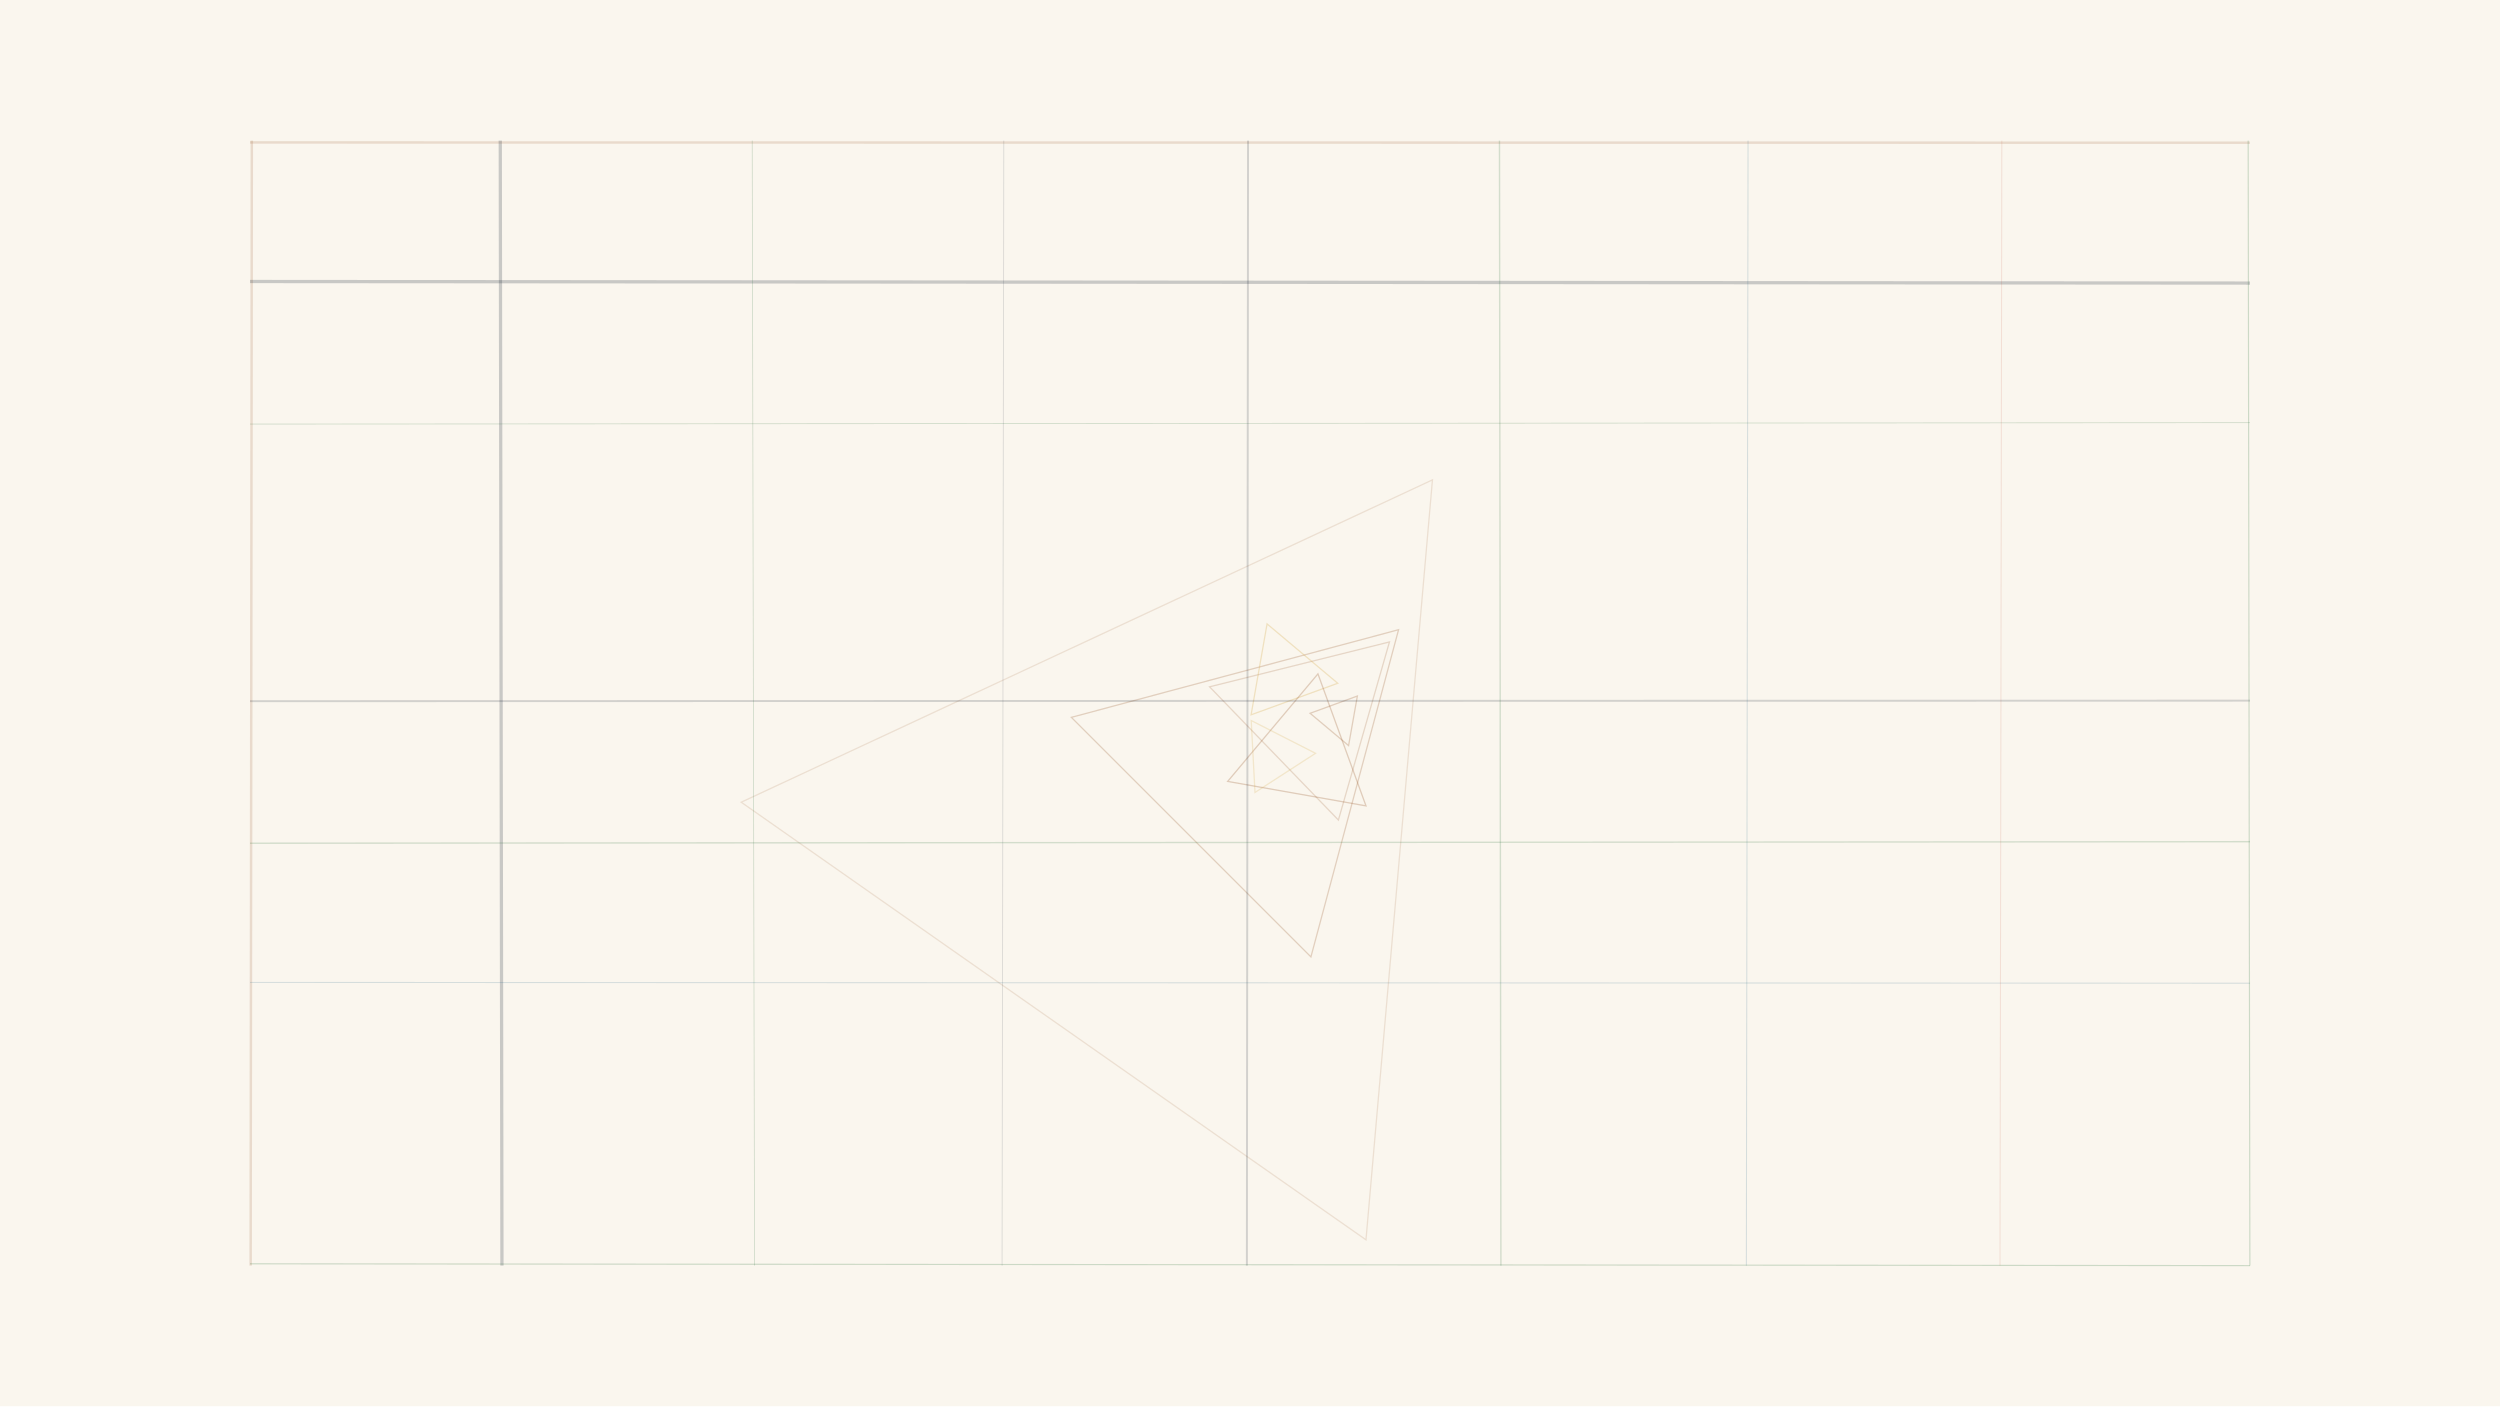
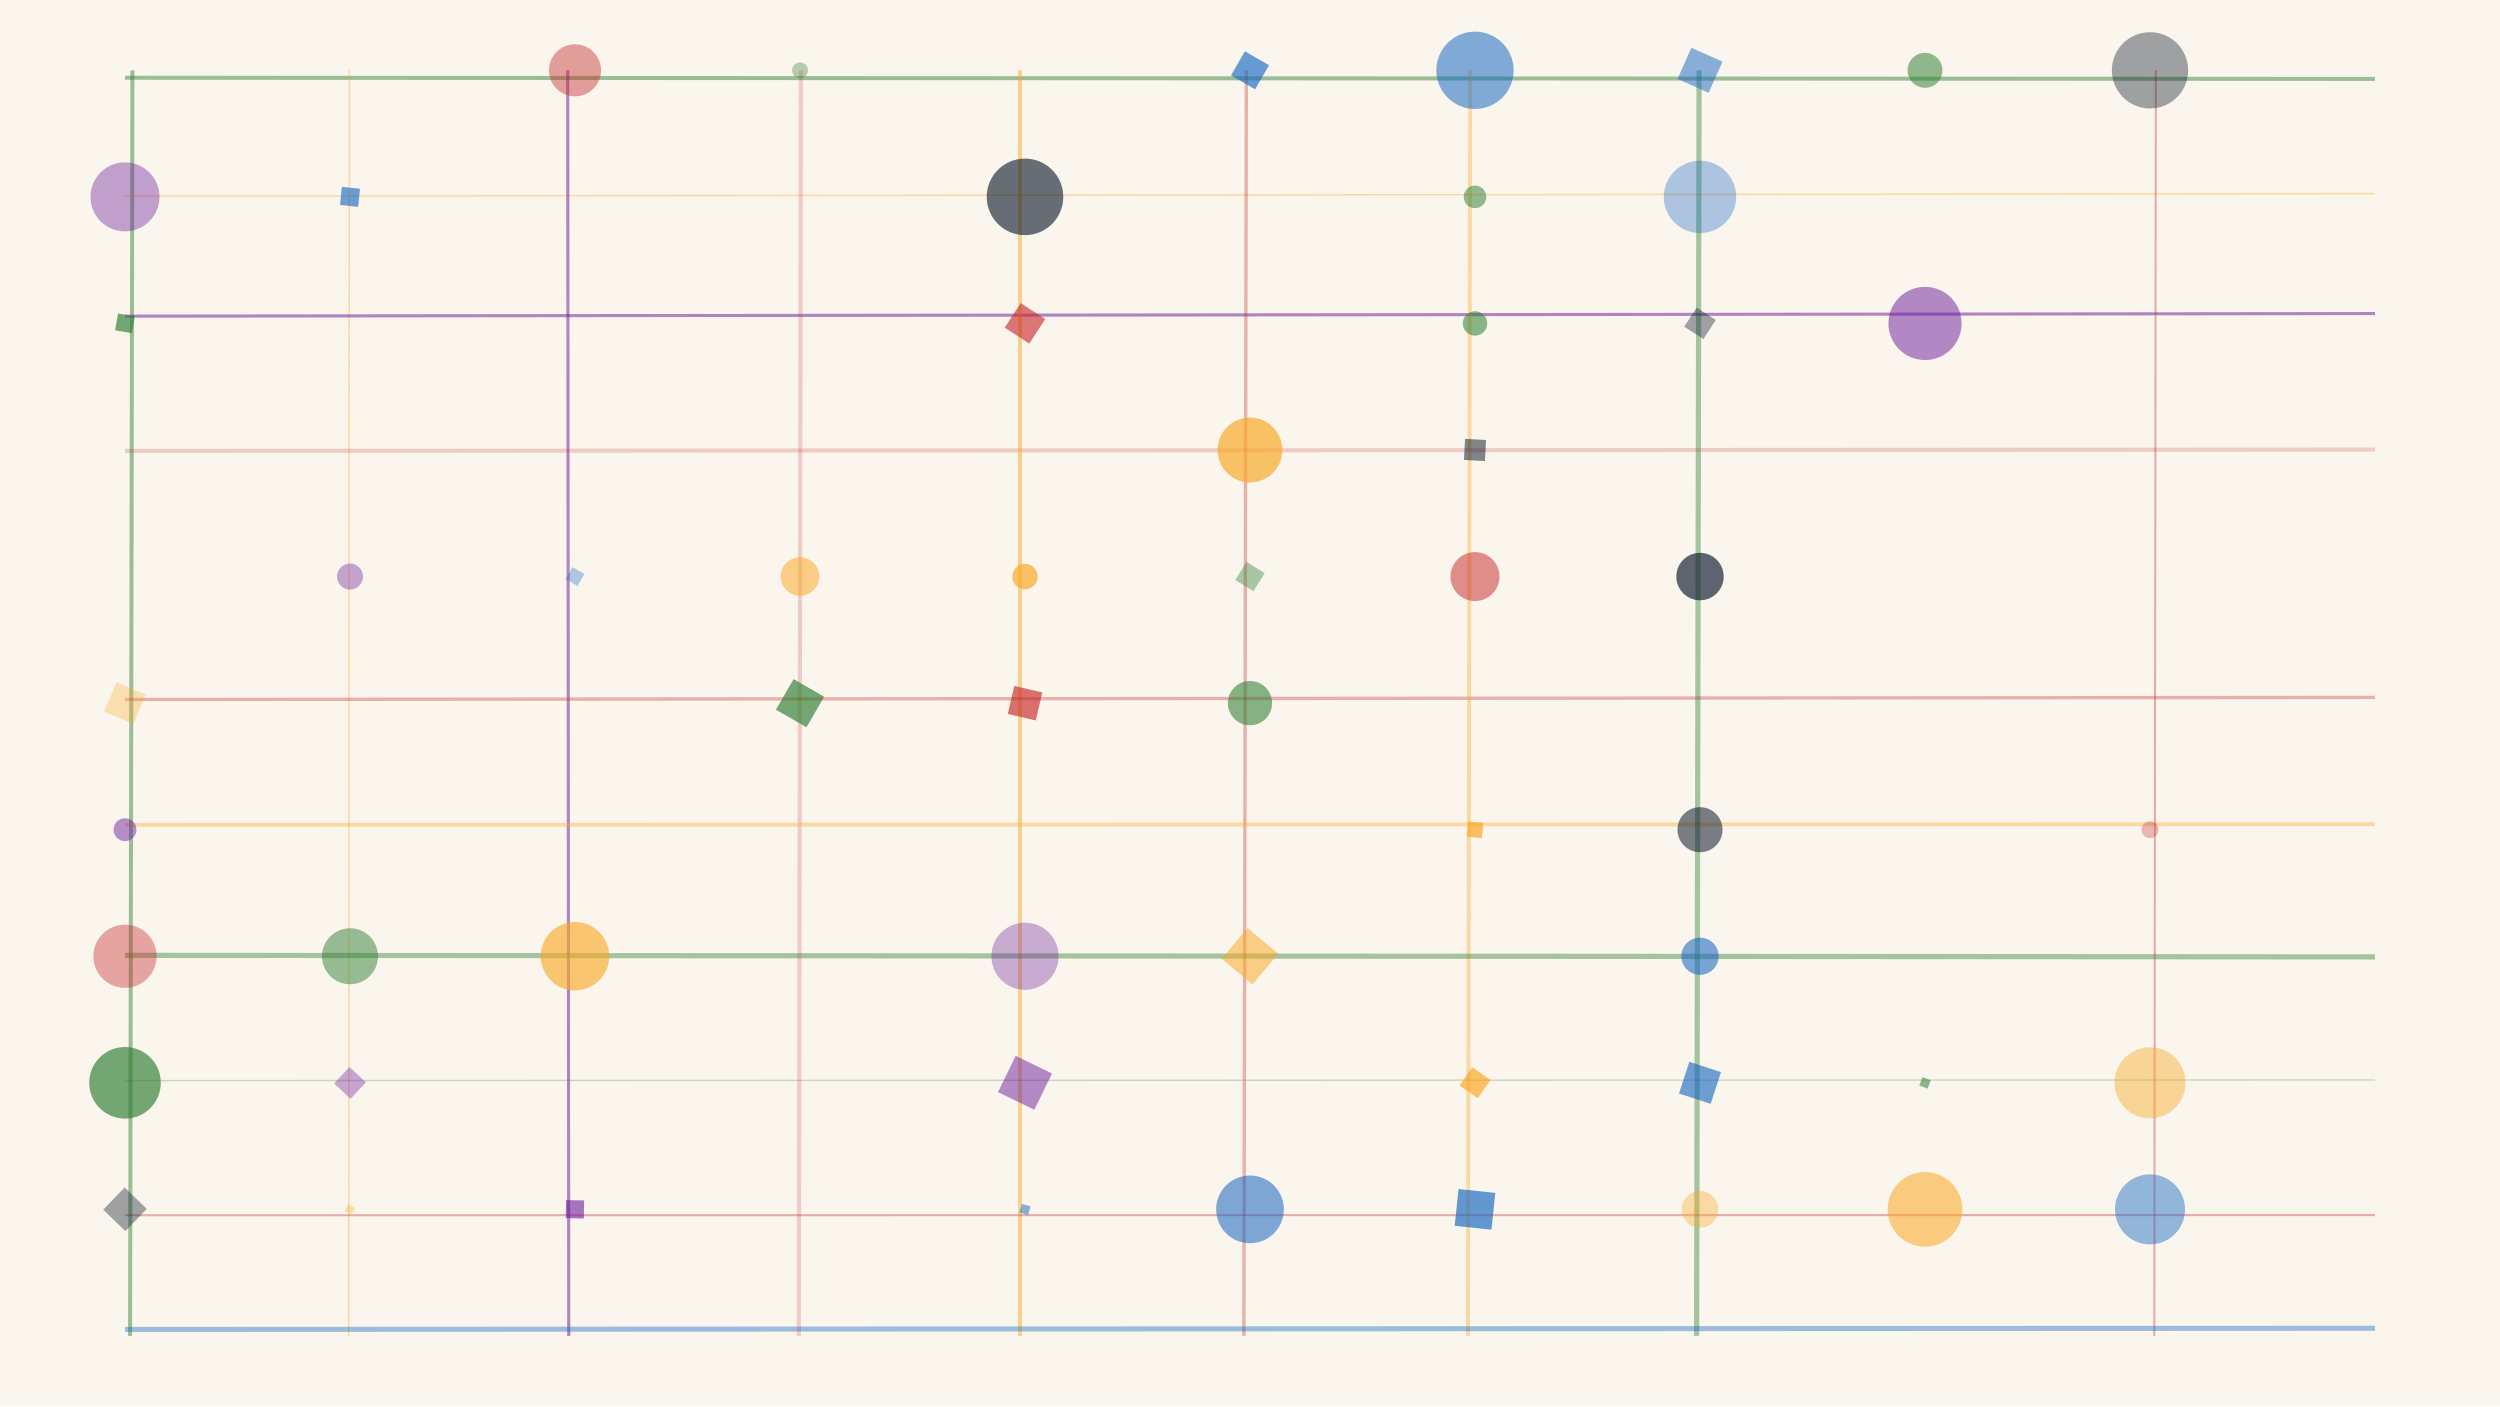
<svg xmlns="http://www.w3.org/2000/svg" viewBox="0 0 1920 1080" width="1920" height="1080">
  <rect width="1920" height="1080" fill="#FAF6EE" />
-   <polygon points="906.2,307.4 1199.1,814.7 613.2,814.7" fill="none" stroke="#8B4513" stroke-width="1" opacity="0.13" transform="rotate(275 906.1605 645.6171)" />
-   <polygon points="967.9,439.6 1098.0,664.9 837.8,664.9" fill="none" stroke="#8B4513" stroke-width="1" opacity="0.22" transform="rotate(45 967.8842 589.8003)" />
-   <polygon points="1007.9,467.9 1079.1,591.2 936.8,591.2" fill="none" stroke="#8B4513" stroke-width="1" opacity="0.18" transform="rotate(286 1007.949 550.0614)" />
-   <polygon points="987.1,476.7 1022.5,538.1 951.7,538.1" fill="none" stroke="#D4A843" stroke-width="1" opacity="0.27" transform="rotate(340 987.0865 517.6082)" />
-   <polygon points="1001.4,516.6 1055.3,610.0 947.4,610.0" fill="none" stroke="#8B4513" stroke-width="1" opacity="0.24" transform="rotate(250 1001.366 578.8651)" />
-   <polygon points="978.4,548.2 1006.0,596.2 950.7,596.2" fill="none" stroke="#D4A843" stroke-width="1" opacity="0.21" transform="rotate(87 978.3756 580.1863)" />
-   <polygon points="1028.1,529.3 1047.4,562.8 1008.8,562.8" fill="none" stroke="#8B4513" stroke-width="1" opacity="0.23" transform="rotate(40 1028.069 551.6466)" />
-   <line x1="192" y1="109.4" x2="1728" y2="109.6" stroke="#8B4513" stroke-width="1.9" opacity="0.16" />
-   <line x1="193.4" y1="108" x2="192.5" y2="972" stroke="#8B4513" stroke-width="1.9" opacity="0.16" />
-   <line x1="192" y1="216.2" x2="1728" y2="217.4" stroke="#0A1628" stroke-width="2.5" opacity="0.21" />
-   <line x1="384.2" y1="108" x2="385.5" y2="972" stroke="#0A1628" stroke-width="2.5" opacity="0.21" />
-   <line x1="192" y1="325.7" x2="1728" y2="324.6" stroke="#2B7038" stroke-width="0.6" opacity="0.22" />
-   <line x1="577.7" y1="108" x2="579.5" y2="972" stroke="#2B7038" stroke-width="0.6" opacity="0.22" />
-   <line x1="770.9" y1="108" x2="769.6" y2="972" stroke="#0A1628" stroke-width="0.7" opacity="0.13" />
-   <line x1="192" y1="538.5" x2="1728" y2="538.1" stroke="#0A1628" stroke-width="1.5" opacity="0.17" />
-   <line x1="958.5" y1="108" x2="957.6" y2="972" stroke="#0A1628" stroke-width="1.5" opacity="0.17" />
-   <line x1="192" y1="647.6" x2="1728" y2="646.4" stroke="#2B7038" stroke-width="1.1" opacity="0.19" />
-   <line x1="1151.6" y1="108" x2="1152.7" y2="972" stroke="#2B7038" stroke-width="1.1" opacity="0.19" />
-   <line x1="192" y1="754.5" x2="1728" y2="755.1" stroke="#1B5E80" stroke-width="0.8" opacity="0.17" />
-   <line x1="1342.5" y1="108" x2="1341.2" y2="972" stroke="#1B5E80" stroke-width="0.8" opacity="0.17" />
-   <line x1="1537.4" y1="108" x2="1536.0" y2="972" stroke="#B7311A" stroke-width="0.8" opacity="0.12" />
-   <line x1="192" y1="970.6" x2="1728" y2="972.0" stroke="#2B7038" stroke-width="0.9" opacity="0.22" />
-   <line x1="1726.6" y1="108" x2="1727.9" y2="972" stroke="#2B7038" stroke-width="0.9" opacity="0.22" />
+   <line x1="96" y1="59.7" x2="1824" y2="60.6" stroke="#2E7D32" stroke-width="3.1" opacity="0.47" />
+   <line x1="101.7" y1="54" x2="99.9" y2="1026" stroke="#2E7D32" stroke-width="3.1" opacity="0.47" />
+   <line x1="96" y1="150.7" x2="1824" y2="148.7" stroke="#F9A825" stroke-width="1.2" opacity="0.37" />
+   <line x1="268.3" y1="54" x2="267.8" y2="1026" stroke="#F9A825" stroke-width="1.2" opacity="0.37" />
+   <line x1="96" y1="242.8" x2="1824" y2="240.8" stroke="#6A1B9A" stroke-width="2.4" opacity="0.52" />
+   <line x1="436.0" y1="54" x2="436.8" y2="1026" stroke="#6A1B9A" stroke-width="2.4" opacity="0.52" />
+   <line x1="96" y1="346.3" x2="1824" y2="345.3" stroke="#C62828" stroke-width="3.2" opacity="0.21" />
+   <line x1="615.1" y1="54" x2="613.5" y2="1026" stroke="#C62828" stroke-width="3.2" opacity="0.21" />
+   <line x1="783.4" y1="54" x2="783.4" y2="1026" stroke="#F9A825" stroke-width="2.9" opacity="0.52" />
+   <line x1="96" y1="537.2" x2="1824" y2="535.6" stroke="#C62828" stroke-width="2.6" opacity="0.34" />
+   <line x1="957.2" y1="54" x2="955.3" y2="1026" stroke="#C62828" stroke-width="2.6" opacity="0.34" />
+   <line x1="96" y1="633.5" x2="1824" y2="633.0" stroke="#F9A825" stroke-width="3.0" opacity="0.38" />
+   <line x1="1129.1" y1="54" x2="1127.4" y2="1026" stroke="#F9A825" stroke-width="3.0" opacity="0.38" />
+   <line x1="96" y1="733.7" x2="1824" y2="734.9" stroke="#2E7D32" stroke-width="4.0" opacity="0.42" />
+   <line x1="1304.9" y1="54" x2="1303.0" y2="1026" stroke="#2E7D32" stroke-width="4.0" opacity="0.42" />
+   <line x1="96" y1="829.9" x2="1824" y2="829.4" stroke="#2E7D32" stroke-width="1.1" opacity="0.25" />
+   <line x1="96" y1="933.3" x2="1824" y2="933.2" stroke="#C62828" stroke-width="1.6" opacity="0.36" />
+   <line x1="1655.7" y1="54" x2="1654.5" y2="1026" stroke="#C62828" stroke-width="1.6" opacity="0.36" />
+   <line x1="96" y1="1021.0" x2="1824" y2="1020.1" stroke="#1565C0" stroke-width="3.9" opacity="0.41" />
+   <circle cx="96.0" cy="151.2" r="26.5" fill="#6A1B9A" opacity="0.40" />
+   <rect x="89.4" y="241.8" width="13.1" height="13.1" fill="#2E7D32" opacity="0.66" transform="rotate(10 96.0 248.4)" />
+   <rect x="83.8" y="527.8" width="24.4" height="24.4" fill="#F9A825" opacity="0.31" transform="rotate(23 96.0 540.0)" />
+   <circle cx="96.0" cy="637.2" r="8.8" fill="#6A1B9A" opacity="0.48" />
+   <circle cx="96.0" cy="734.4" r="24.3" fill="#C62828" opacity="0.40" />
+   <circle cx="96.0" cy="831.6" r="27.5" fill="#2E7D32" opacity="0.66" />
+   <rect x="84.1" y="916.9" width="23.7" height="23.7" fill="#0A1628" opacity="0.38" transform="rotate(44 96.0 928.8)" />
+   <rect x="261.8" y="144.2" width="14.0" height="14.0" fill="#1565C0" opacity="0.62" transform="rotate(6 268.8 151.2)" />
+   <circle cx="268.8" cy="442.8" r="10.0" fill="#6A1B9A" opacity="0.38" />
+   <circle cx="268.8" cy="734.4" r="21.5" fill="#2E7D32" opacity="0.49" />
+   <rect x="260.2" y="823.0" width="17.3" height="17.3" fill="#6A1B9A" opacity="0.37" transform="rotate(43 268.8 831.6)" />
+   <rect x="265.7" y="925.7" width="6.2" height="6.2" fill="#F9A825" opacity="0.32" transform="rotate(32 268.8 928.8)" />
+   <circle cx="441.6" cy="54.0" r="20.0" fill="#C62828" opacity="0.43" />
+   <rect x="436.3" y="437.5" width="10.6" height="10.6" fill="#1565C0" opacity="0.33" transform="rotate(30 441.6 442.8)" />
+   <circle cx="441.6" cy="734.4" r="26.3" fill="#F9A825" opacity="0.63" />
+   <rect x="434.6" y="921.8" width="13.9" height="13.9" fill="#6A1B9A" opacity="0.59" transform="rotate(1 441.6 928.8)" />
+   <circle cx="614.4" cy="54.0" r="6.1" fill="#2E7D32" opacity="0.34" />
+   <circle cx="614.4" cy="442.8" r="14.8" fill="#F9A825" opacity="0.53" />
+   <rect x="600.9" y="526.5" width="27.1" height="27.1" fill="#2E7D32" opacity="0.66" transform="rotate(30 614.4 540.0)" />
+   <circle cx="787.2" cy="151.2" r="29.4" fill="#0A1628" opacity="0.61" />
+   <rect x="775.9" y="237.1" width="22.5" height="22.5" fill="#C62828" opacity="0.62" transform="rotate(33 787.2 248.4)" />
+   <circle cx="787.2" cy="442.8" r="9.8" fill="#F9A825" opacity="0.68" />
+   <rect x="776.2" y="529.0" width="22.1" height="22.1" fill="#C62828" opacity="0.65" transform="rotate(13 787.2 540.0)" />
+   <circle cx="787.2" cy="734.4" r="25.8" fill="#6A1B9A" opacity="0.34" />
+   <rect x="771.7" y="816.1" width="31.0" height="31.0" fill="#6A1B9A" opacity="0.50" transform="rotate(26 787.2 831.6)" />
+   <rect x="783.8" y="925.4" width="6.9" height="6.9" fill="#1565C0" opacity="0.50" transform="rotate(16 787.2 928.8)" />
+   <rect x="949.3" y="43.3" width="21.4" height="21.4" fill="#1565C0" opacity="0.64" transform="rotate(30 960.0 54.0)" />
+   <circle cx="960.0" cy="345.6" r="24.9" fill="#F9A825" opacity="0.68" />
+   <rect x="951.8" y="434.6" width="16.4" height="16.4" fill="#2E7D32" opacity="0.40" transform="rotate(32 960.0 442.8)" />
+   <circle cx="960.0" cy="540.0" r="17.0" fill="#2E7D32" opacity="0.57" />
+   <rect x="944.6" y="719.0" width="30.8" height="30.8" fill="#F9A825" opacity="0.53" transform="rotate(40 960.0 734.4)" />
+   <circle cx="960.0" cy="928.8" r="26.0" fill="#1565C0" opacity="0.55" />
+   <circle cx="1132.8" cy="54.0" r="29.7" fill="#1565C0" opacity="0.53" />
+   <circle cx="1132.8" cy="151.2" r="8.7" fill="#2E7D32" opacity="0.51" />
+   <circle cx="1132.8" cy="248.4" r="9.4" fill="#2E7D32" opacity="0.55" />
+   <rect x="1124.7" y="337.5" width="16.2" height="16.2" fill="#0A1628" opacity="0.51" transform="rotate(3 1132.8 345.6)" />
+   <circle cx="1132.8" cy="442.8" r="18.8" fill="#C62828" opacity="0.51" />
+   <rect x="1127.0" y="631.4" width="11.7" height="11.7" fill="#F9A825" opacity="0.70" transform="rotate(5 1132.8 637.2)" />
+   <rect x="1124.2" y="823.0" width="17.1" height="17.1" fill="#F9A825" opacity="0.69" transform="rotate(35 1132.8 831.6)" />
+   <rect x="1118.6" y="914.6" width="28.4" height="28.4" fill="#1565C0" opacity="0.66" transform="rotate(6 1132.8 928.8)" />
+   <rect x="1292.5" y="40.9" width="26.2" height="26.2" fill="#1565C0" opacity="0.50" transform="rotate(24 1305.6 54.0)" />
+   <circle cx="1305.6" cy="151.2" r="27.8" fill="#1565C0" opacity="0.34" />
+   <rect x="1296.8" y="239.6" width="17.5" height="17.5" fill="#0A1628" opacity="0.39" transform="rotate(33 1305.6 248.4)" />
+   <circle cx="1305.6" cy="442.8" r="18.2" fill="#0A1628" opacity="0.65" />
+   <circle cx="1305.6" cy="637.2" r="17.3" fill="#0A1628" opacity="0.54" />
+   <circle cx="1305.6" cy="734.4" r="14.3" fill="#1565C0" opacity="0.57" />
+   <rect x="1292.8" y="818.8" width="25.6" height="25.6" fill="#1565C0" opacity="0.61" transform="rotate(18 1305.6 831.6)" />
+   <circle cx="1305.6" cy="928.8" r="14.1" fill="#F9A825" opacity="0.37" />
+   <circle cx="1478.4" cy="54.0" r="13.4" fill="#2E7D32" opacity="0.52" />
+   <circle cx="1478.4" cy="248.4" r="28.1" fill="#6A1B9A" opacity="0.51" />
+   <rect x="1475.0" y="828.2" width="6.9" height="6.9" fill="#2E7D32" opacity="0.54" transform="rotate(21 1478.4 831.6)" />
+   <circle cx="1478.4" cy="928.8" r="28.7" fill="#F9A825" opacity="0.56" />
+   <circle cx="1651.2" cy="54.0" r="29.3" fill="#0A1628" opacity="0.38" />
+   <circle cx="1651.2" cy="637.2" r="6.5" fill="#C62828" opacity="0.32" />
+   <circle cx="1651.2" cy="831.6" r="27.3" fill="#F9A825" opacity="0.43" />
+   <circle cx="1651.2" cy="928.8" r="26.9" fill="#1565C0" opacity="0.45" />
</svg>
